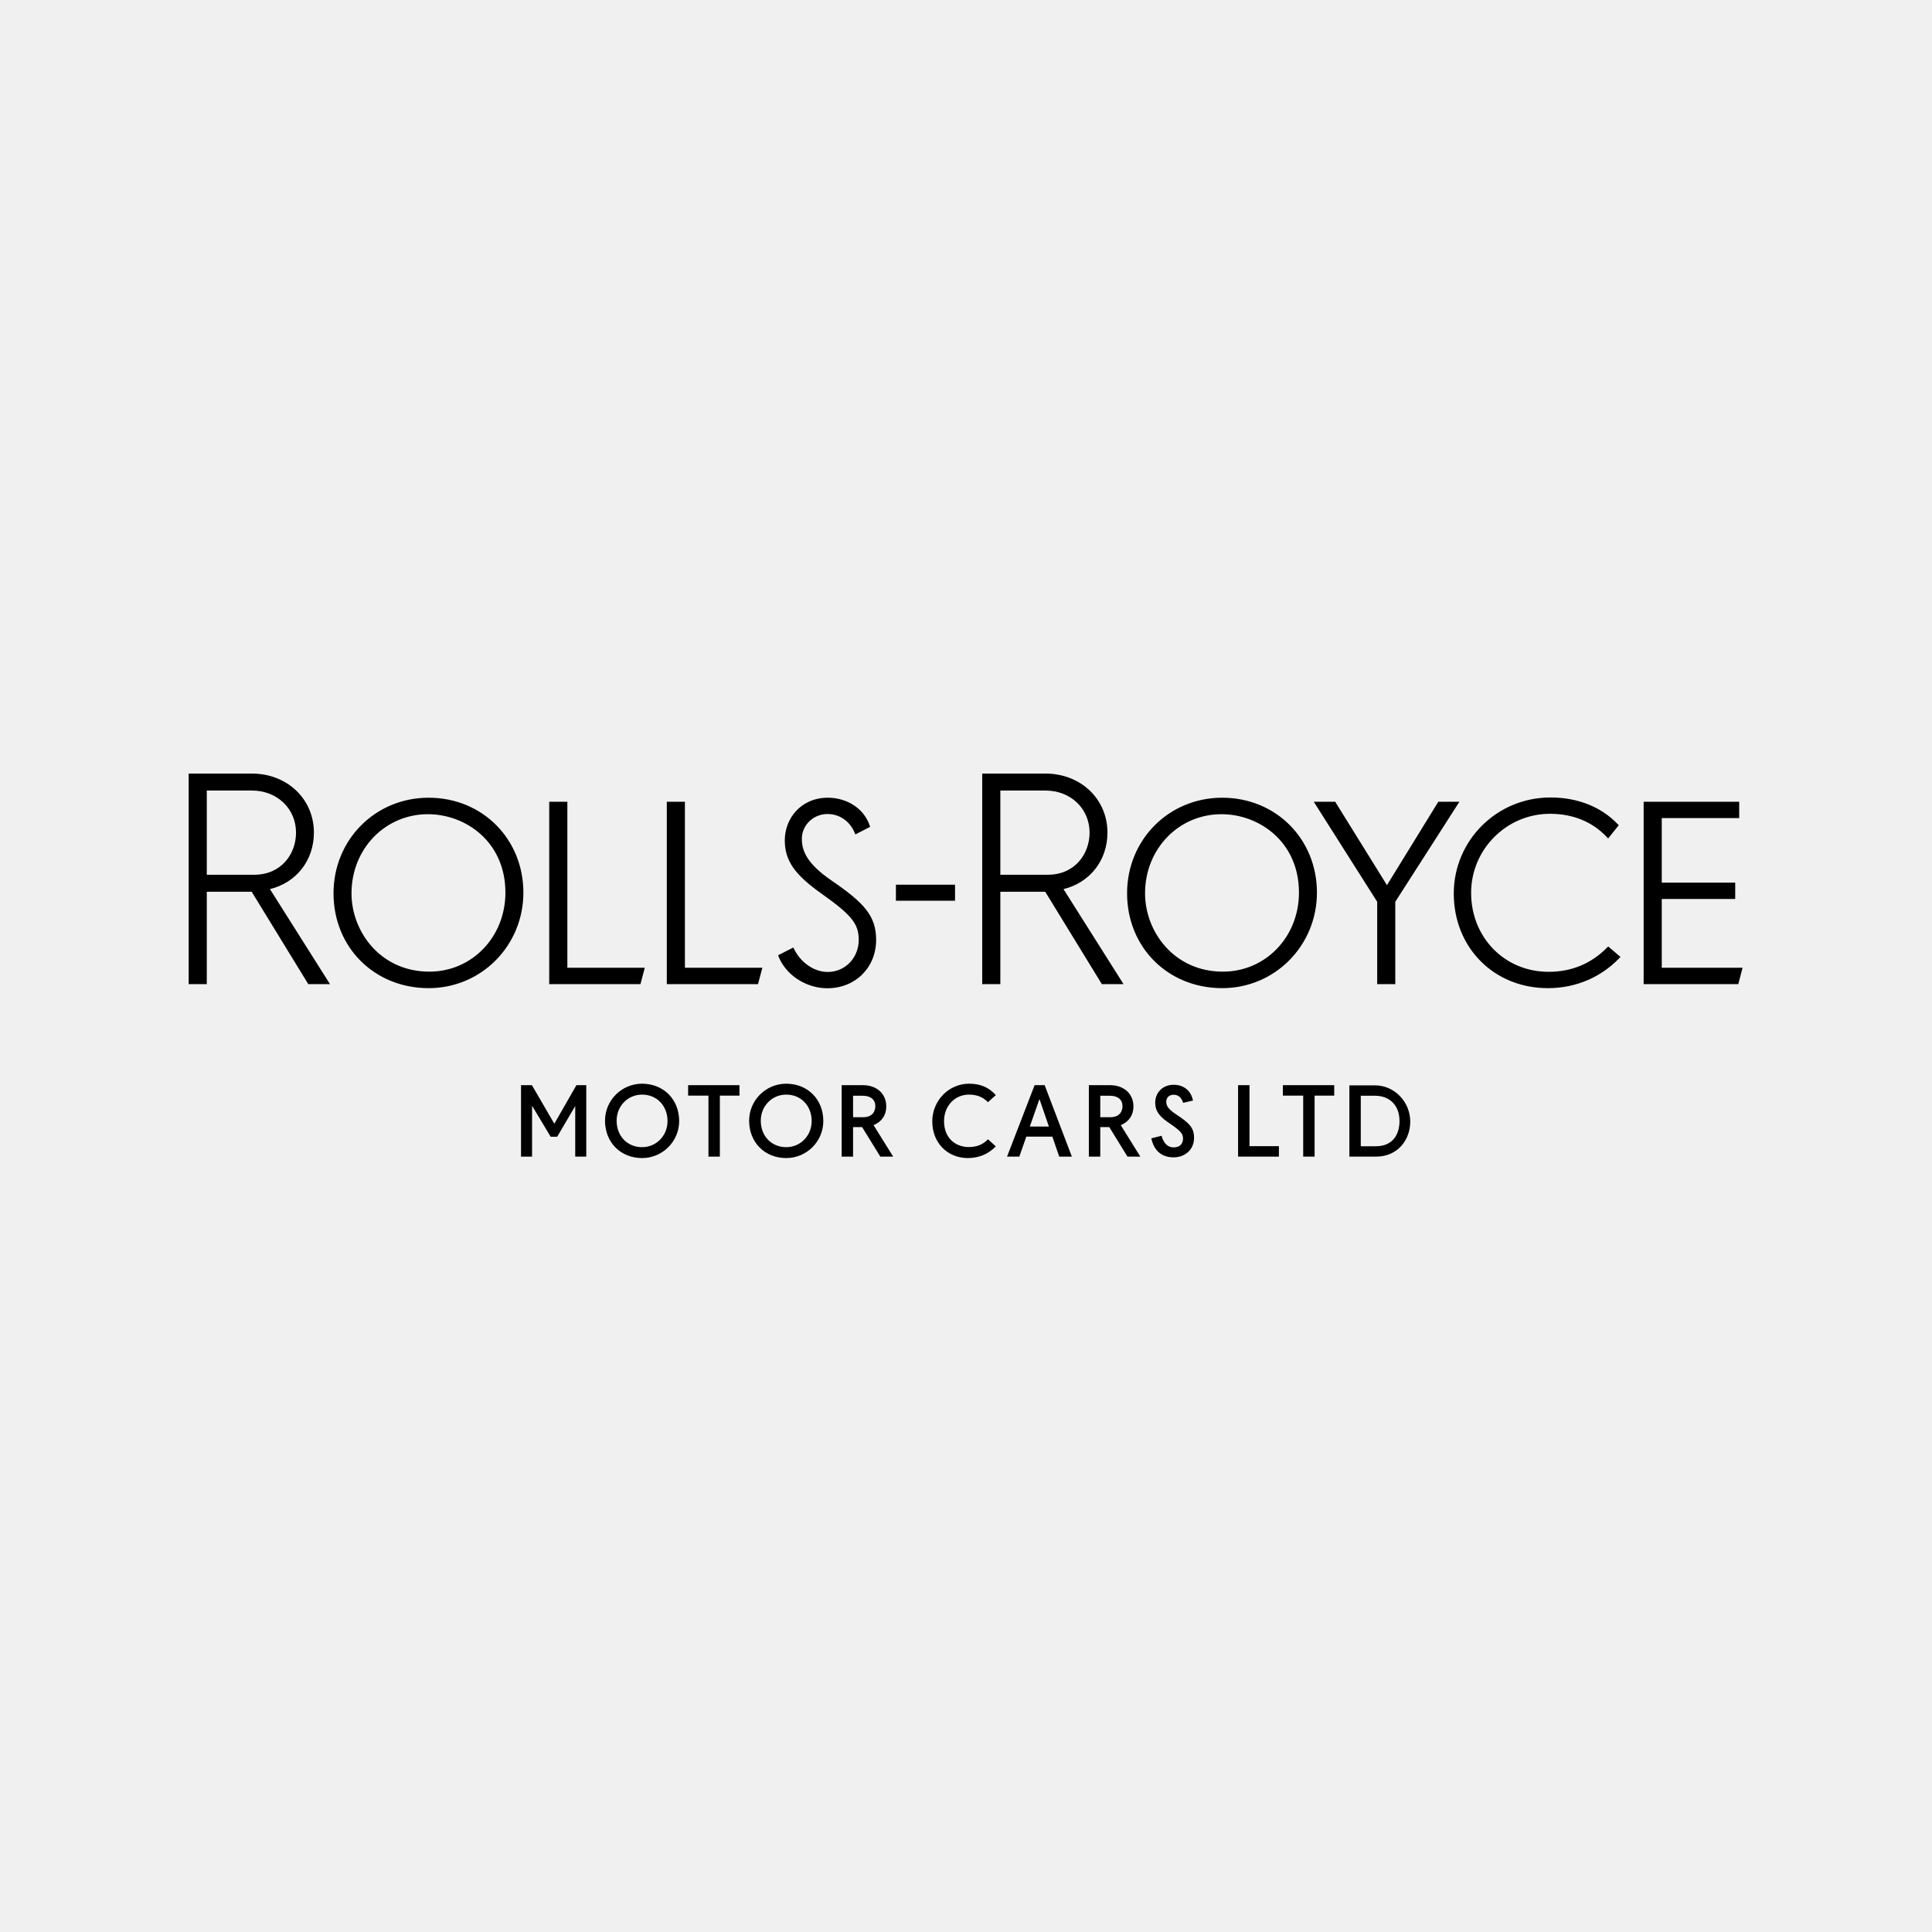
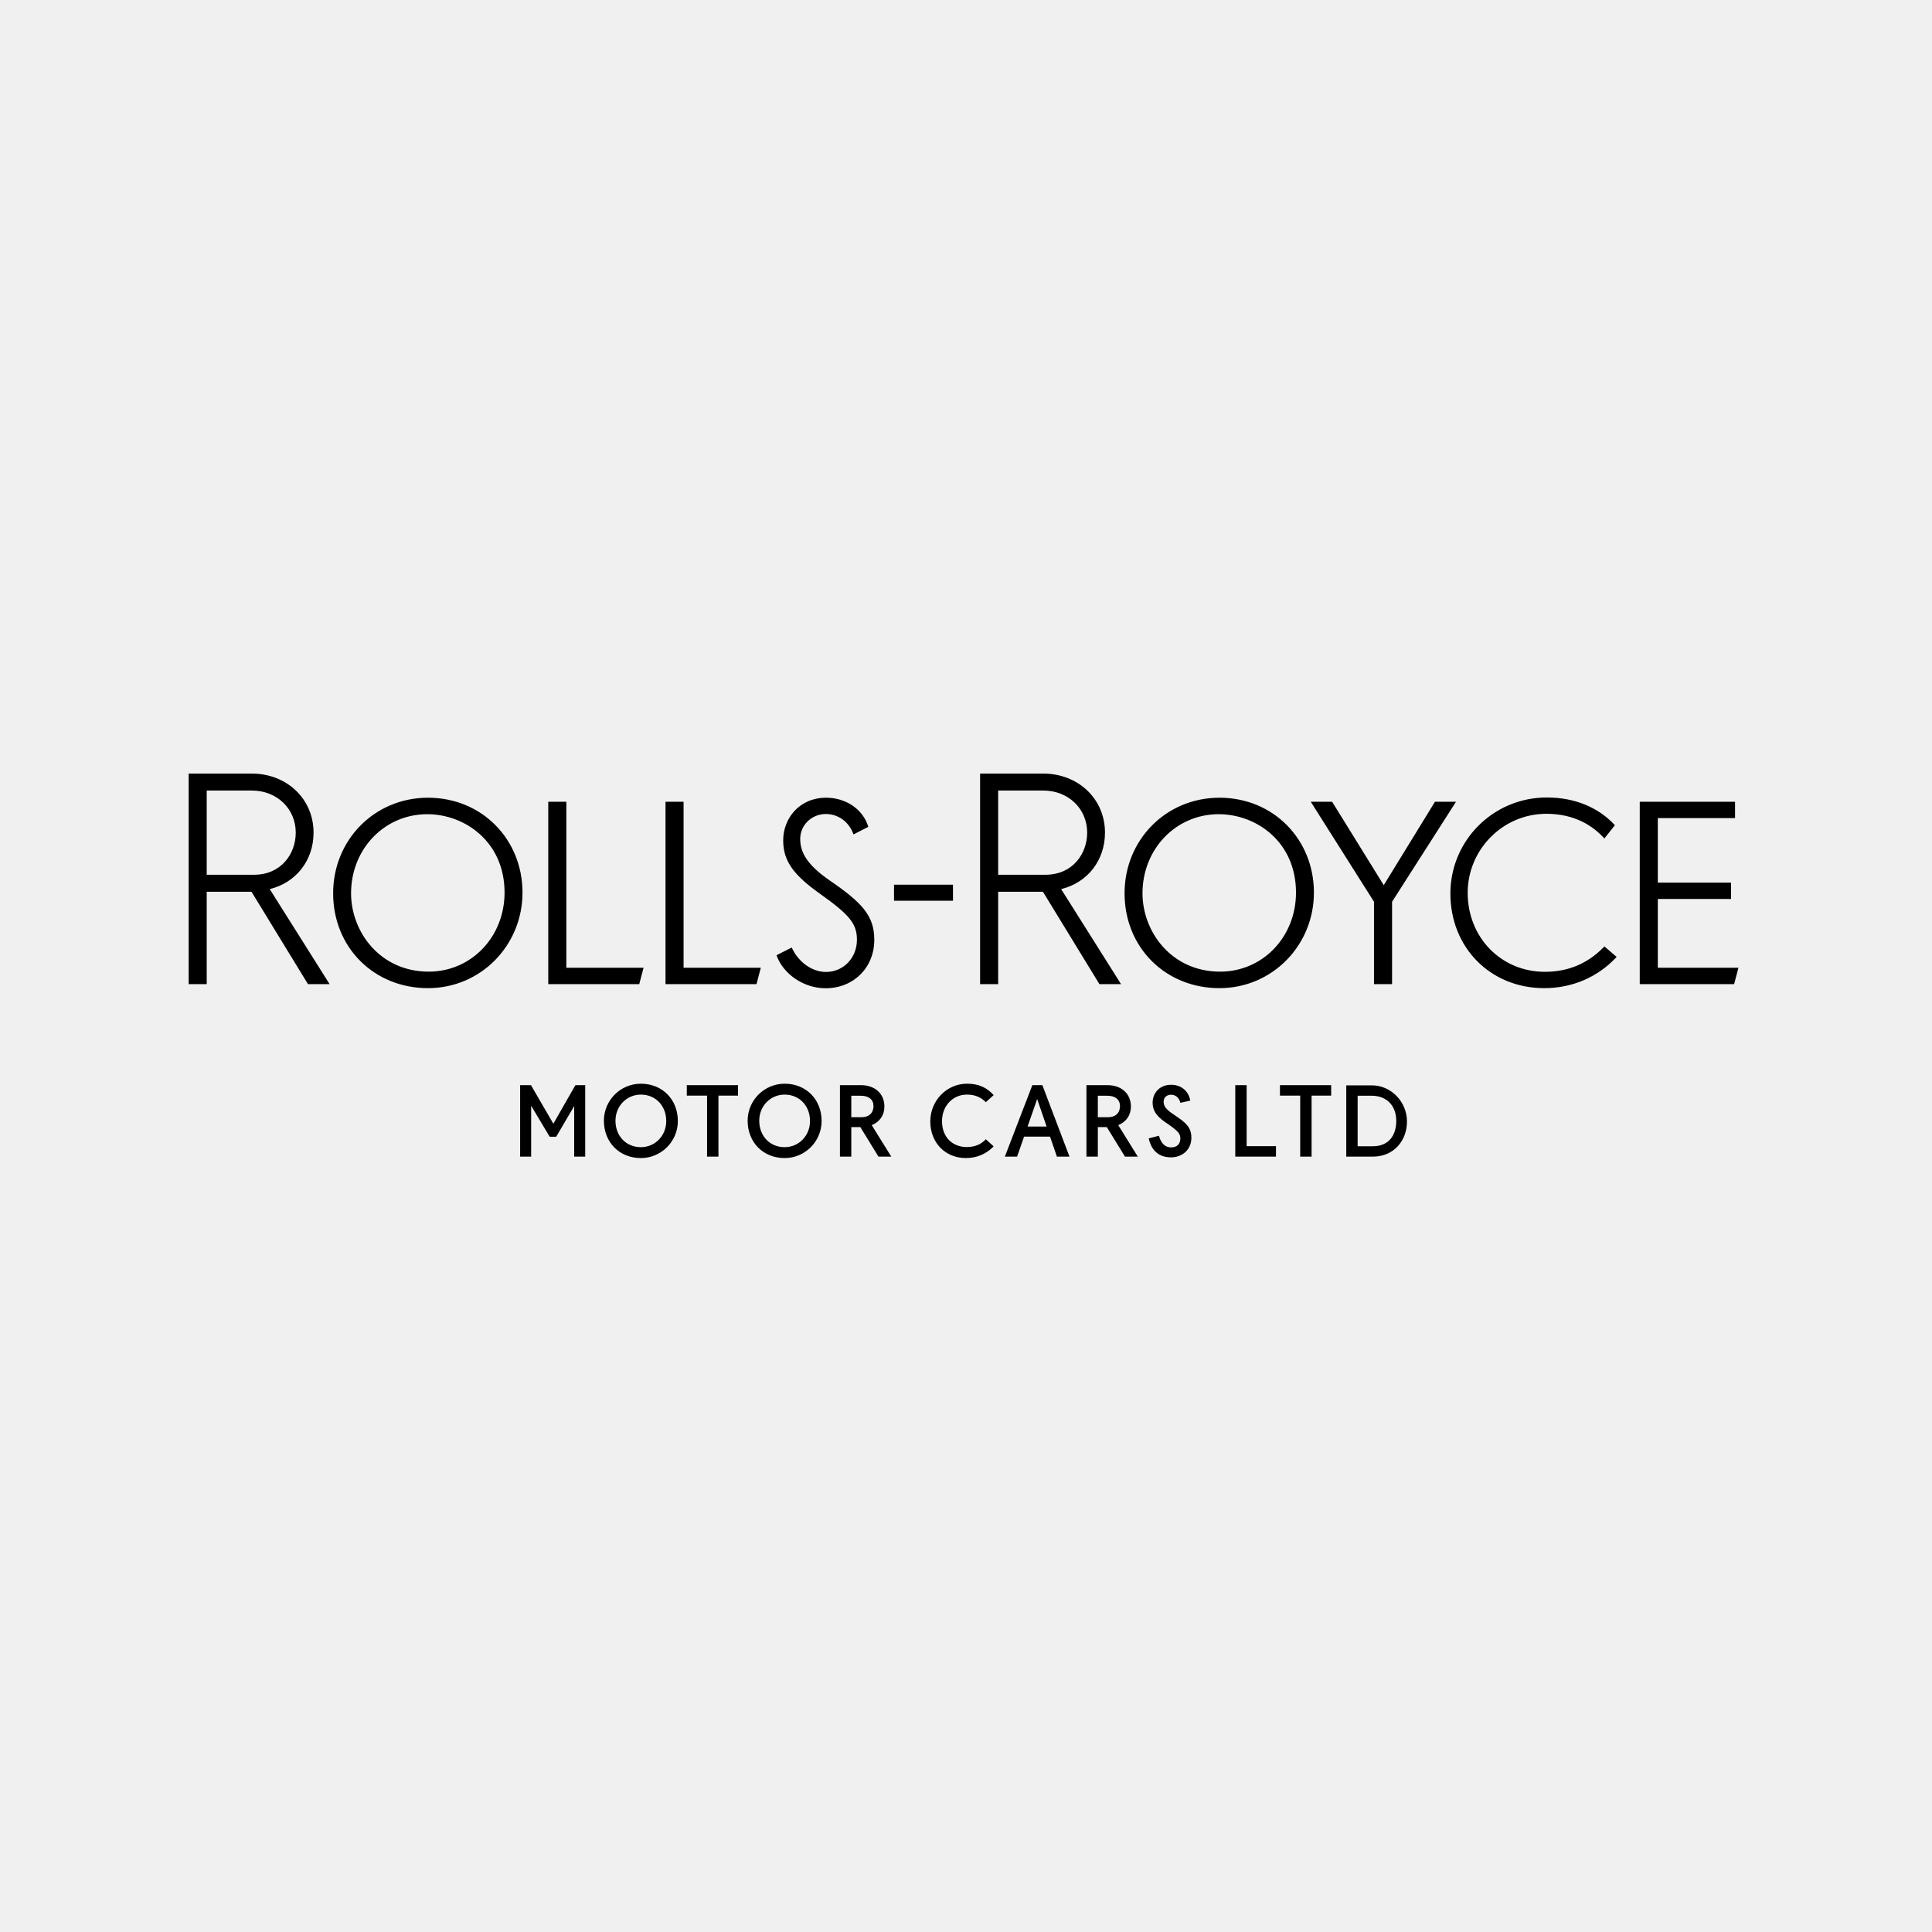
<svg xmlns="http://www.w3.org/2000/svg" width="512" height="512" viewBox="0 0 512 512" fill="none">
  <g clip-path="url(#clip0_1533_19494)">
-     <path d="M210.243 251.103C212.068 255.107 215.775 257.579 219.332 257.579C224.027 257.579 227.572 253.802 227.572 249.062C227.572 244.853 225.718 242.499 217.751 236.855C210.609 231.799 207.977 228.094 207.977 222.695C207.977 216.905 212.248 211.403 219.396 211.403C224.538 211.403 229.17 214.362 230.593 219.124L226.665 221.129C225.404 217.64 222.487 215.721 219.297 215.721C215.537 215.721 212.498 218.668 212.498 222.306C212.498 225.589 213.974 228.945 220.25 233.27C228.931 239.202 232.186 242.659 232.186 249.062C232.186 256.379 226.735 261.897 219.233 261.897C213.48 261.897 208.012 258.207 206.199 253.151L210.243 251.103ZM150.355 256.465V212.473H145.549V260.8H169.729L170.874 256.465H150.355ZM181.508 256.465V212.473H176.708V260.8H200.882L202.032 256.465H181.508ZM459.849 238.24V233.905H440.382V216.807H460.907V212.472H435.582V260.8H460.662L461.801 256.465H440.382V238.24H459.849ZM369.767 260.8V238.977L386.758 212.473H381.168L367.559 234.578L353.839 212.473H348.161L364.967 238.975V260.8H369.767ZM253.094 238.695V234.454H237.427V238.695H253.094ZM429.045 254.006L429.44 253.597L426.197 250.819L425.796 251.215C421.653 255.348 416.574 257.541 410.38 257.541C398.764 257.541 389.861 248.457 389.861 236.602C389.861 225.14 399.205 215.664 410.763 215.664C416.911 215.664 421.967 217.814 425.698 221.697L426.18 222.201L428.981 218.686L428.656 218.35C424.483 214.009 418.382 211.339 410.885 211.339C396.643 211.339 385.265 222.757 385.265 236.791C385.265 251.098 395.87 261.87 410.217 261.87C417.801 261.87 424.39 258.835 429.045 254.006ZM81.698 260.8L66.694 236.321H54.799V260.8H49.999V205H66.712C76.102 205 83.186 211.732 83.186 220.66C83.186 228.006 78.543 233.907 71.54 235.625L87.445 260.8H81.698ZM67.356 231.818C74.638 231.818 78.45 226.205 78.45 220.66C78.45 214.299 73.429 209.502 66.775 209.502H54.799V231.818H67.356ZM113.595 261.87C99.224 261.87 88.386 251.062 88.386 236.731C88.386 222.528 99.456 211.403 113.595 211.403C127.942 211.403 138.704 222.448 138.704 236.542C138.704 250.536 127.622 261.87 113.595 261.87ZM113.403 215.771C102.048 215.771 93.151 224.978 93.151 236.731C93.151 246.939 100.869 257.497 113.786 257.497C125.089 257.497 133.939 248.293 133.939 236.542C133.939 223.051 123.357 215.771 113.403 215.771ZM291.998 260.8L276.994 236.321H265.099V260.8H260.299V205H277.012C286.402 205 293.486 211.732 293.486 220.66C293.486 228.006 288.843 233.907 281.841 235.625L297.745 260.8H291.998ZM277.657 231.818C284.938 231.818 288.75 226.205 288.75 220.66C288.75 214.299 283.729 209.502 277.076 209.502H265.099V231.818H277.657ZM323.895 261.87C309.524 261.87 298.687 251.062 298.687 236.731C298.687 222.528 309.762 211.403 323.895 211.403C338.242 211.403 349.004 222.448 349.004 236.542C349.004 250.536 337.923 261.87 323.895 261.87ZM323.703 215.771C312.348 215.771 303.452 224.978 303.452 236.731C303.452 246.939 311.169 257.497 324.087 257.497C335.389 257.497 344.239 248.293 344.239 236.542C344.239 223.051 333.657 215.771 323.703 215.771ZM170.159 287.194C164.737 287.194 160.333 291.593 160.333 297.001C160.333 302.736 164.464 306.898 170.159 306.898C175.575 306.898 179.985 302.5 179.985 297.092C179.985 291.357 175.854 287.194 170.159 287.194ZM170.159 304.012C166.248 304.012 163.412 301.064 163.412 297C163.412 293.12 166.376 290.081 170.159 290.081C174.064 290.081 176.9 293.029 176.9 297.093C176.9 300.973 173.942 304.012 170.159 304.012ZM182.362 290.354H187.749V306.519H190.771V290.354H195.966V287.575H182.362V290.354ZM208.36 287.194C202.939 287.194 198.528 291.593 198.528 297.001C198.528 302.736 202.66 306.898 208.36 306.898C213.776 306.898 218.187 302.5 218.187 297.092C218.187 291.357 214.055 287.194 208.36 287.194ZM208.36 304.012C204.45 304.012 201.614 301.064 201.614 297C201.614 293.12 204.577 290.081 208.36 290.081C212.265 290.081 215.101 293.029 215.101 297.093C215.101 300.973 212.143 304.012 208.36 304.012ZM146.903 297.802L140.959 287.575H138.076V306.519H141.005V293.04L145.927 301.242H147.664L152.441 293.11V306.519H155.37V287.575H152.761L146.903 297.802ZM311.872 295.443C309.501 293.898 309.071 293.042 309.071 291.911C309.071 291.046 309.693 290.115 311.052 290.115C312.261 290.115 313.185 290.916 313.522 292.259L316.149 291.668C315.672 289.084 313.72 287.478 311.052 287.478C307.827 287.478 306.142 289.849 306.142 292.191C306.142 294.73 307.641 296.206 310.233 297.891C312.813 299.701 313.51 300.381 313.51 301.715C313.51 303.189 312.592 304.069 311.052 304.069C309.065 304.069 308.205 302.391 307.833 300.984L305.108 301.678C305.602 303.974 307.037 306.711 311.052 306.711C313.731 306.711 316.439 304.929 316.439 301.523C316.439 298.772 315.05 297.559 311.872 295.443ZM300.372 293.229C300.372 289.847 297.861 287.575 294.131 287.575H288.558V306.519H291.586V298.697H293.974L298.797 306.519H302.202L297.013 298.175C299.181 297.274 300.372 295.53 300.372 293.229ZM294.241 296.074H291.586V290.385H294.142C296.229 290.385 297.472 291.412 297.472 293.133C297.472 293.823 297.24 296.074 294.241 296.074ZM274.182 287.575L266.877 306.519H270.131L271.985 301.217H278.883L280.707 306.519H284.055L276.843 287.575H274.182ZM272.915 298.548L275.466 291.254L277.97 298.548H272.915ZM234.87 293.229C234.87 289.847 232.36 287.575 228.629 287.575H223.056V306.519H226.072V298.697H228.472L233.295 306.519H236.701L231.506 298.175C233.679 297.274 234.87 295.53 234.87 293.229ZM228.74 296.074H226.072V290.385H228.641C230.727 290.385 231.971 291.412 231.971 293.133C231.971 293.823 231.738 296.074 228.74 296.074ZM256.801 290.081C258.858 290.081 260.456 290.718 261.827 292.086L263.908 290.211C262.002 288.125 259.811 287.194 256.801 287.194C251.432 287.194 247.062 291.678 247.062 297.189C247.062 302.815 251.036 306.898 256.516 306.898C259.404 306.898 261.961 305.826 263.902 303.795L261.822 301.921C260.474 303.348 258.835 303.978 256.702 303.978C253.512 303.978 250.182 301.894 250.182 297.092C250.182 293.115 253.012 290.081 256.801 290.081ZM364.397 287.628H360.121H357.599V306.519H364.746V306.517C370.301 306.484 373.73 302.217 373.73 297.214C373.73 292.005 369.529 287.628 364.397 287.628ZM364.665 303.768H360.62V290.385H364.397C368.227 290.385 370.883 292.886 370.883 297.073C370.883 300.796 368.953 303.768 364.665 303.768ZM331.124 303.739V287.575H328.102V306.519H338.922V303.739H331.124ZM339.974 290.354H345.361V306.519H348.382V290.354H353.583V287.575H339.974V290.354Z" fill="black" />
+     <path d="M209.814 251.103C211.634 255.107 215.332 257.579 218.879 257.579C223.561 257.579 227.096 253.802 227.096 249.062C227.096 244.853 225.248 242.499 217.302 236.855C210.18 231.799 207.554 228.094 207.554 222.695C207.554 216.905 211.814 211.403 218.942 211.403C224.071 211.403 228.69 214.362 230.11 219.124L226.192 221.129C224.935 217.64 222.025 215.721 218.844 215.721C215.094 215.721 212.063 218.668 212.063 222.306C212.063 225.589 213.535 228.945 219.794 233.27C228.453 239.202 231.698 242.659 231.698 249.062C231.698 256.379 226.262 261.897 218.78 261.897C213.043 261.897 207.589 258.207 205.781 253.151L209.814 251.103ZM150.086 256.465V212.473H145.294V260.8H169.409L170.55 256.465H150.086ZM181.156 256.465V212.473H176.369V260.8H200.478L201.625 256.465H181.156ZM458.752 238.24V233.905H439.338V216.807H459.807V212.472H434.551V260.8H459.564L460.7 256.465H439.338V238.24H458.752ZM368.911 260.8V238.977L385.857 212.473H380.282L366.709 234.578L353.026 212.473H347.364L364.124 238.975V260.8H368.911ZM252.55 238.695V234.454H236.926V238.695H252.55ZM428.031 254.006L428.425 253.597L425.191 250.819L424.791 251.215C420.659 255.348 415.594 257.541 409.416 257.541C397.831 257.541 388.952 248.457 388.952 236.602C388.952 225.14 398.271 215.664 409.798 215.664C415.93 215.664 420.972 217.814 424.693 221.697L425.174 222.201L427.967 218.686L427.642 218.35C423.481 214.009 417.396 211.339 409.92 211.339C395.715 211.339 384.368 222.757 384.368 236.791C384.368 251.098 394.944 261.87 409.253 261.87C416.817 261.87 423.389 258.835 428.031 254.006ZM81.613 260.8L66.649 236.321H54.786V260.8H49.999V205H66.667C76.032 205 83.097 211.732 83.097 220.66C83.097 228.006 78.466 233.907 71.483 235.625L87.345 260.8H81.613ZM67.31 231.818C74.572 231.818 78.374 226.205 78.374 220.66C78.374 214.299 73.366 209.502 66.731 209.502H54.786V231.818H67.31ZM113.424 261.87C99.092 261.87 88.284 251.062 88.284 236.731C88.284 222.528 99.324 211.403 113.424 211.403C127.733 211.403 138.467 222.448 138.467 236.542C138.467 250.536 127.415 261.87 113.424 261.87ZM113.233 215.771C101.909 215.771 93.036 224.978 93.036 236.731C93.036 246.939 100.732 257.497 113.616 257.497C124.888 257.497 133.714 248.293 133.714 236.542C133.714 223.051 123.161 215.771 113.233 215.771ZM291.351 260.8L276.387 236.321H264.524V260.8H259.737V205H276.404C285.77 205 292.834 211.732 292.834 220.66C292.834 228.006 288.204 233.907 281.22 235.625L297.082 260.8H291.351ZM277.048 231.818C284.309 231.818 288.111 226.205 288.111 220.66C288.111 214.299 283.104 209.502 276.468 209.502H264.524V231.818H277.048ZM323.162 261.87C308.83 261.87 298.021 251.062 298.021 236.731C298.021 222.528 309.067 211.403 323.162 211.403C337.471 211.403 348.204 222.448 348.204 236.542C348.204 250.536 337.152 261.87 323.162 261.87ZM322.971 215.771C311.646 215.771 302.774 224.978 302.774 236.731C302.774 246.939 310.47 257.497 323.353 257.497C334.625 257.497 343.452 248.293 343.452 236.542C343.452 223.051 332.898 215.771 322.971 215.771ZM169.837 287.194C164.43 287.194 160.037 291.593 160.037 297.001C160.037 302.736 164.158 306.898 169.837 306.898C175.239 306.898 179.638 302.5 179.638 297.092C179.638 291.357 175.517 287.194 169.837 287.194ZM169.837 304.012C165.937 304.012 163.109 301.064 163.109 297C163.109 293.12 166.065 290.081 169.837 290.081C173.732 290.081 176.56 293.029 176.56 297.093C176.56 300.973 173.61 304.012 169.837 304.012ZM182.008 290.354H187.38V306.519H190.394V290.354H195.575V287.575H182.008V290.354ZM207.937 287.194C202.53 287.194 198.131 291.593 198.131 297.001C198.131 302.736 202.251 306.898 207.937 306.898C213.338 306.898 217.737 302.5 217.737 297.092C217.737 291.357 213.616 287.194 207.937 287.194ZM207.937 304.012C204.036 304.012 201.208 301.064 201.208 297C201.208 293.12 204.164 290.081 207.937 290.081C211.831 290.081 214.659 293.029 214.659 297.093C214.659 300.973 211.71 304.012 207.937 304.012ZM146.644 297.802L140.715 287.575H137.841V306.519H140.762V293.04L145.67 301.242H147.403L152.167 293.11V306.519H155.088V287.575H152.486L146.644 297.802ZM311.171 295.443C308.807 293.898 308.378 293.042 308.378 291.911C308.378 291.046 308.998 290.115 310.354 290.115C311.559 290.115 312.481 290.916 312.817 292.259L315.437 291.668C314.961 289.084 313.014 287.478 310.354 287.478C307.138 287.478 305.457 289.849 305.457 292.191C305.457 294.73 306.952 296.206 309.537 297.891C312.11 299.701 312.805 300.381 312.805 301.715C312.805 303.189 311.89 304.069 310.354 304.069C308.372 304.069 307.514 302.391 307.143 300.984L304.425 301.678C304.918 303.974 306.349 306.711 310.354 306.711C313.026 306.711 315.726 304.929 315.726 301.523C315.726 298.772 314.341 297.559 311.171 295.443ZM299.702 293.229C299.702 289.847 297.198 287.575 293.478 287.575H287.92V306.519H290.939V298.697H293.321L298.131 306.519H301.528L296.352 298.175C298.514 297.274 299.702 295.53 299.702 293.229ZM293.588 296.074H290.939V290.385H293.489C295.57 290.385 296.81 291.412 296.81 293.133C296.81 293.823 296.578 296.074 293.588 296.074ZM273.582 287.575L266.297 306.519H269.542L271.391 301.217H278.27L280.09 306.519H283.428L276.236 287.575H273.582ZM272.318 298.548L274.863 291.254L277.36 298.548H272.318ZM234.376 293.229C234.376 289.847 231.872 287.575 228.151 287.575H222.593V306.519H225.601V298.697H227.995L232.805 306.519H236.201L231.02 298.175C233.188 297.274 234.376 295.53 234.376 293.229ZM228.261 296.074H225.601V290.385H228.163C230.243 290.385 231.484 291.412 231.484 293.133C231.484 293.823 231.252 296.074 228.261 296.074ZM256.248 290.081C258.299 290.081 259.893 290.718 261.261 292.086L263.335 290.211C261.435 288.125 259.25 287.194 256.248 287.194C250.893 287.194 246.534 291.678 246.534 297.189C246.534 302.815 250.499 306.898 255.964 306.898C258.844 306.898 261.394 305.826 263.33 303.795L261.255 301.921C259.91 303.348 258.276 303.978 256.149 303.978C252.967 303.978 249.647 301.894 249.647 297.092C249.647 293.115 252.469 290.081 256.248 290.081ZM363.556 287.628H359.291H356.776V306.519H363.904V306.517C369.444 306.484 372.864 302.217 372.864 297.214C372.864 292.005 368.674 287.628 363.556 287.628ZM363.823 303.768H359.789V290.385H363.556C367.376 290.385 370.024 292.886 370.024 297.073C370.024 300.796 368.1 303.768 363.823 303.768ZM330.372 303.739V287.575H327.358V306.519H338.149V303.739H330.372ZM339.198 290.354H344.57V306.519H347.584V290.354H352.771V287.575H339.198V290.354Z" fill="black" />
  </g>
  <defs>
    <clipPath id="clip0_1533_19494">
-       <rect width="412" height="102" fill="white" transform="translate(50 205)" />
+       <rect width="410.898" height="102" fill="white" transform="translate(50 205)" />
    </clipPath>
  </defs>
</svg>
